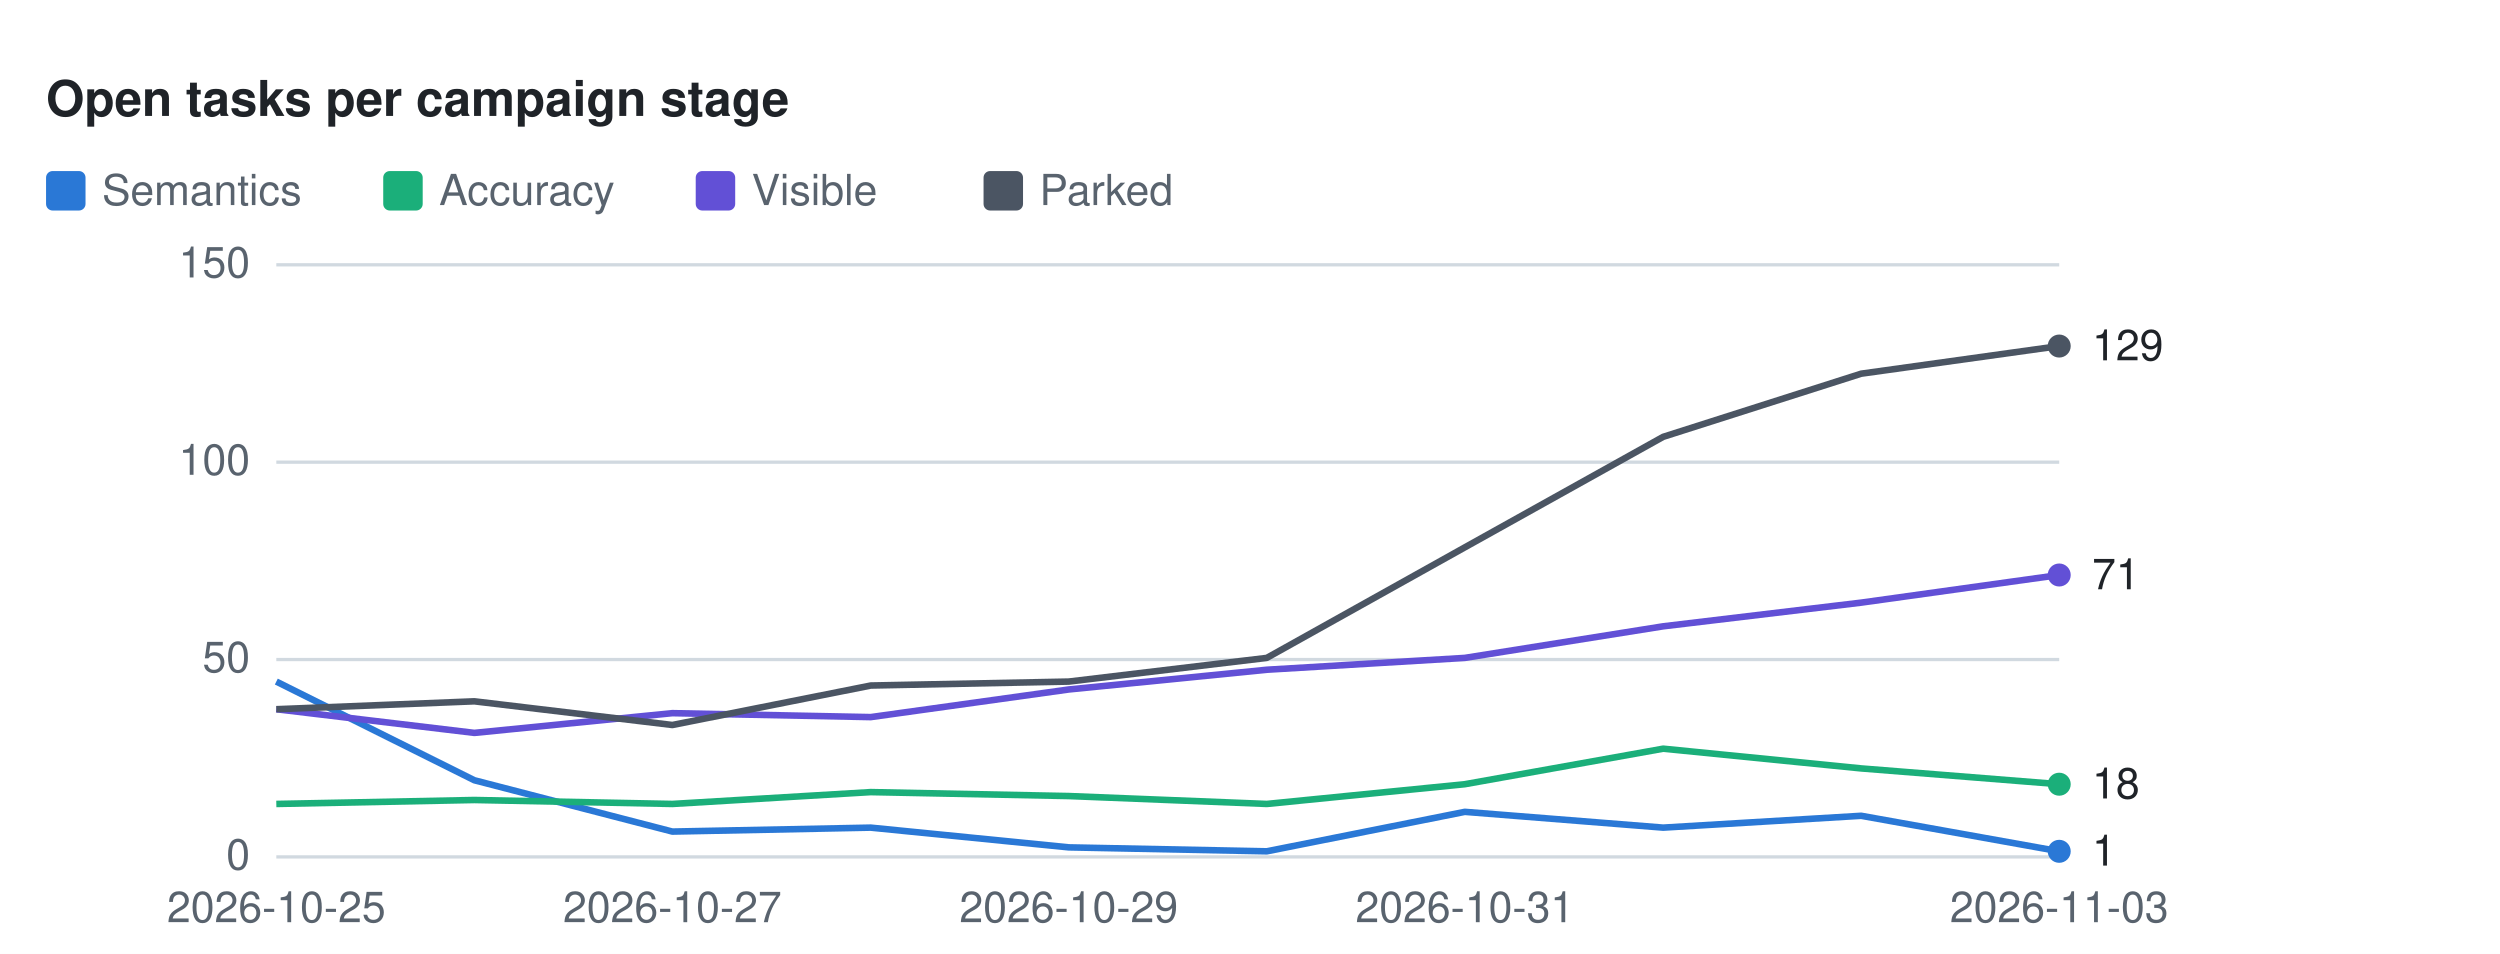
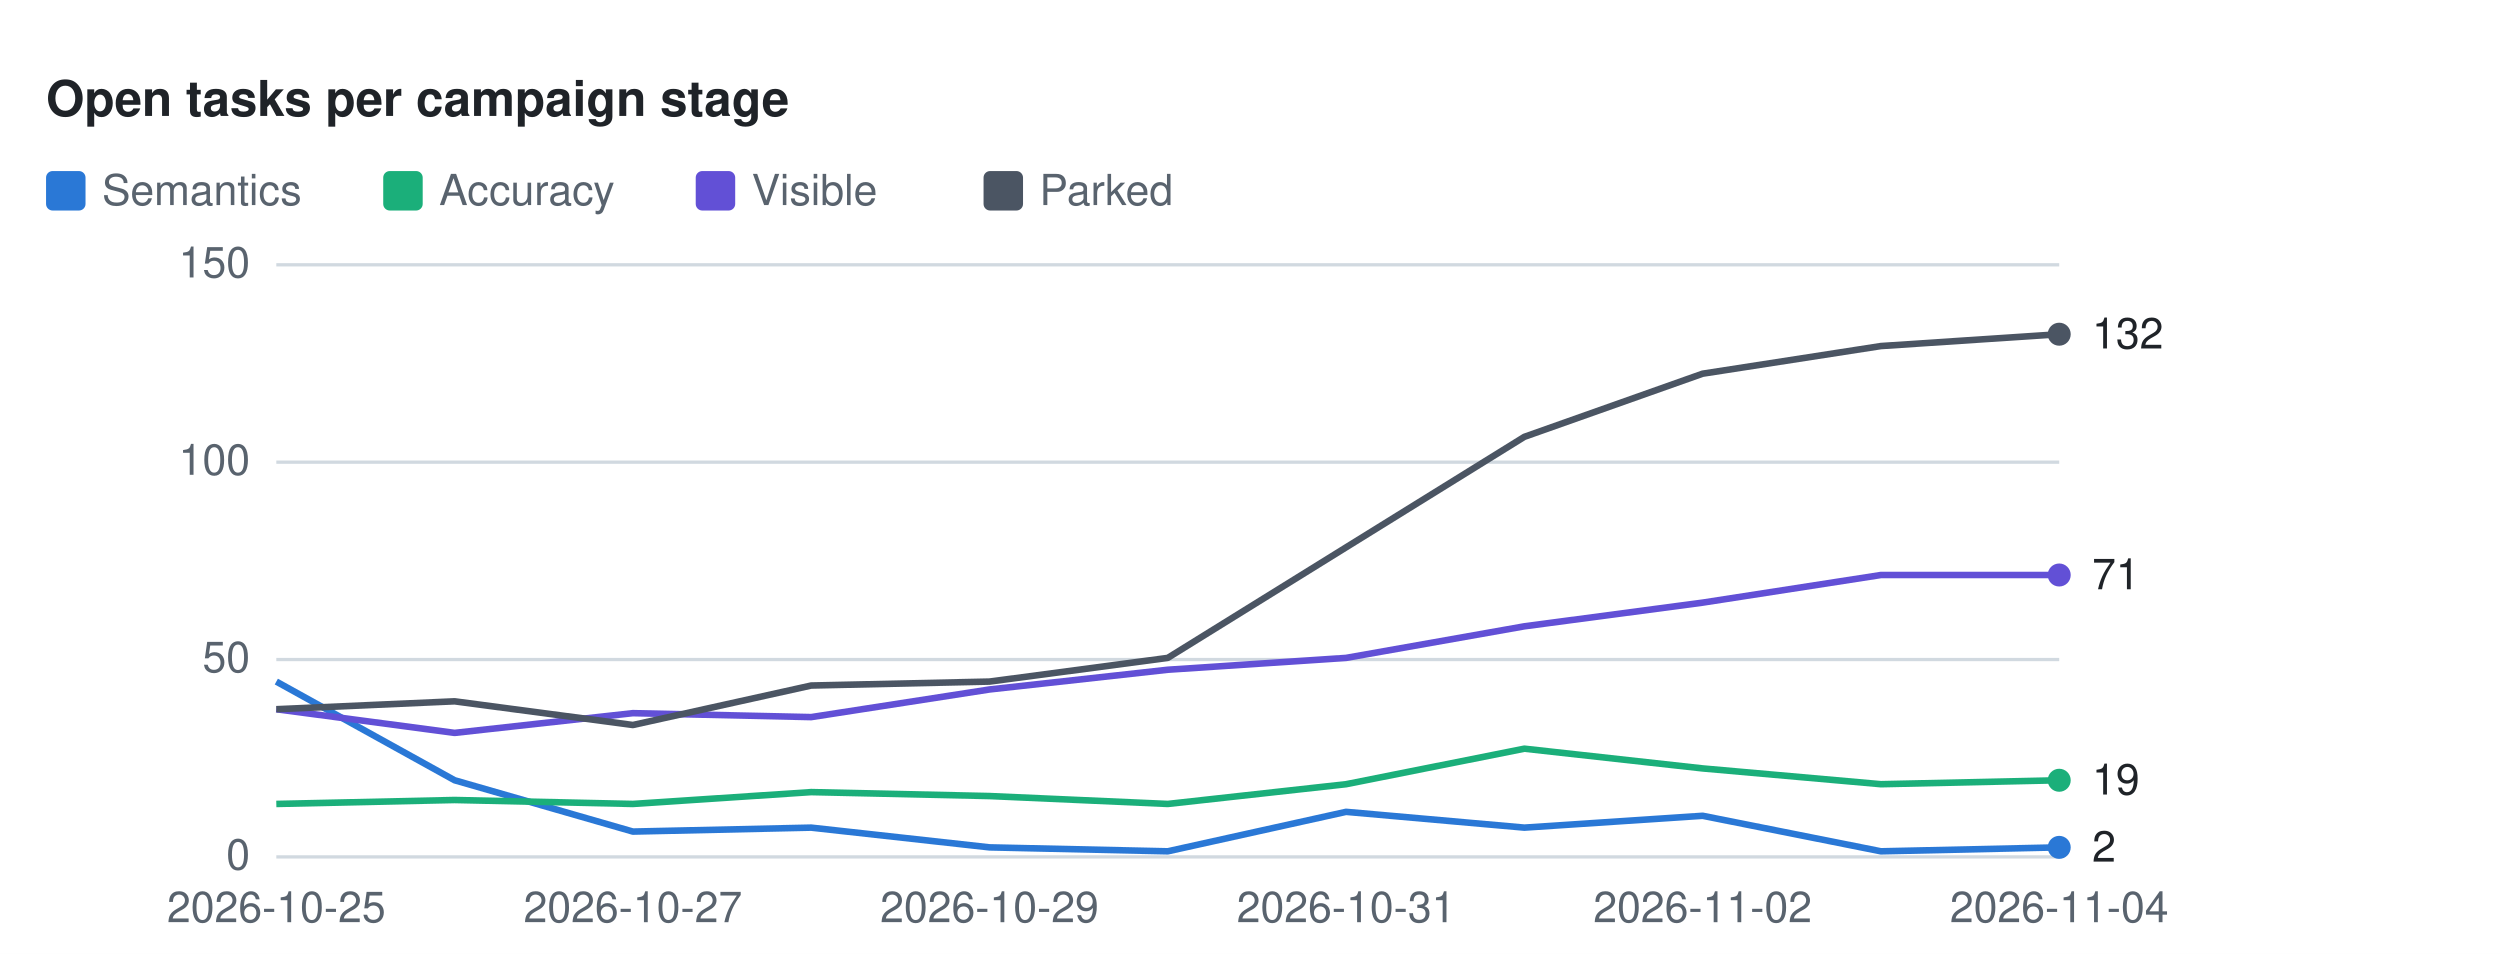
<svg xmlns="http://www.w3.org/2000/svg" width="760" height="290" viewBox="0 0 760 290" role="img" aria-labelledby="t d">
  <style>text{font-family:system-ui,-apple-system,'Segoe UI',Helvetica,Arial,sans-serif;font-size:13px}.title{font-size:15px;font-weight:600}.num{font-variant-numeric:tabular-nums}.bg{fill:#ffffff}.ink{fill:#1f2328}.muted{fill:#59636e}.grid{fill:#d1d9e0}.b-semantics{fill:#2a78d6}.b-accuracy{fill:#1baf7a}.b-visible{fill:#6250d6}.b-parked{fill:#4b5563}.s-semantics{stroke:#2a78d6}.s-accuracy{stroke:#1baf7a}.s-visible{stroke:#6250d6}.s-parked{stroke:#4b5563}@media (prefers-color-scheme: dark){.bg{fill:#0d1117}.ink{fill:#f0f6fc}.muted{fill:#9198a1}.grid{fill:#3d444d}.b-semantics{fill:#3987e5}.b-accuracy{fill:#199e70}.b-visible{fill:#9085e9}.b-parked{fill:#9ca3af}.s-semantics{stroke:#3987e5}.s-accuracy{stroke:#199e70}.s-visible{stroke:#9085e9}.s-parked{stroke:#9ca3af}}</style>
  <rect class="bg" fill="#ffffff" x="0" y="0" width="760" height="290" />
  <g transform="translate(14,14)">
    <text x="0.0" y="16.0" class="ink title" fill="#1f2328" text-anchor="start" dominant-baseline="middle">Open tasks per campaign stage</text>
    <rect class="b-semantics" fill="#2a78d6" x="0.0" y="38" width="12" height="12" rx="2" />
    <text x="17.0" y="44.0" class="muted" fill="#59636e" text-anchor="start" dominant-baseline="middle">Semantics</text>
    <rect class="b-accuracy" fill="#1baf7a" x="102.5" y="38" width="12" height="12" rx="2" />
    <text x="119.5" y="44.0" class="muted" fill="#59636e" text-anchor="start" dominant-baseline="middle">Accuracy</text>
    <rect class="b-visible" fill="#6250d6" x="197.5" y="38" width="12" height="12" rx="2" />
    <text x="214.5" y="44.0" class="muted" fill="#59636e" text-anchor="start" dominant-baseline="middle">Visible</text>
    <rect class="b-parked" fill="#4b5563" x="285.0" y="38" width="12" height="12" rx="2" />
    <text x="302.0" y="44.0" class="muted" fill="#59636e" text-anchor="start" dominant-baseline="middle">Parked</text>
    <rect class="grid" fill="#d1d9e0" x="70" y="246.0" width="542" height="1" />
    <text x="62.0" y="246.0" class="muted num" fill="#59636e" text-anchor="end" dominant-baseline="middle">0</text>
    <rect class="grid" fill="#d1d9e0" x="70" y="186.0" width="542" height="1" />
    <text x="62.0" y="186.0" class="muted num" fill="#59636e" text-anchor="end" dominant-baseline="middle">50</text>
    <rect class="grid" fill="#d1d9e0" x="70" y="126.0" width="542" height="1" />
    <text x="62.0" y="126.0" class="muted num" fill="#59636e" text-anchor="end" dominant-baseline="middle">100</text>
    <rect class="grid" fill="#d1d9e0" x="70" y="66.0" width="542" height="1" />
    <text x="62.0" y="66.0" class="muted num" fill="#59636e" text-anchor="end" dominant-baseline="middle">150</text>
    <text x="70.0" y="262.0" class="muted num" fill="#59636e" text-anchor="middle" dominant-baseline="middle">2026-10-25</text>
-     <text x="190.4" y="262.0" class="muted num" fill="#59636e" text-anchor="middle" dominant-baseline="middle">2026-10-27</text>
-     <text x="310.9" y="262.0" class="muted num" fill="#59636e" text-anchor="middle" dominant-baseline="middle">2026-10-29</text>
-     <text x="431.3" y="262.0" class="muted num" fill="#59636e" text-anchor="middle" dominant-baseline="middle">2026-10-31</text>
-     <text x="612.0" y="262.0" class="muted num" fill="#59636e" text-anchor="middle" dominant-baseline="middle">2026-11-03</text>
-     <polyline class="s-semantics" stroke="#2a78d6" fill="none" stroke-width="2" stroke-linejoin="round" points="70.0,193.2 130.2,223.2 190.4,238.8 250.7,237.6 310.9,243.6 371.1,244.8 431.3,232.8 491.6,237.6 551.8,234.0 612.0,244.8" />
-     <circle class="b-semantics" fill="#2a78d6" cx="612.0" cy="244.8" r="3.5" />
-     <polyline class="s-accuracy" stroke="#1baf7a" fill="none" stroke-width="2" stroke-linejoin="round" points="70.0,230.4 130.2,229.2 190.4,230.4 250.7,226.8 310.9,228.0 371.1,230.4 431.3,224.4 491.6,213.6 551.8,219.6 612.0,224.4" />
-     <circle class="b-accuracy" fill="#1baf7a" cx="612.0" cy="224.4" r="3.5" />
-     <polyline class="s-visible" stroke="#6250d6" fill="none" stroke-width="2" stroke-linejoin="round" points="70.0,201.6 130.2,208.8 190.4,202.8 250.7,204.0 310.9,195.6 371.1,189.6 431.3,186.0 491.6,176.4 551.8,169.2 612.0,160.8" />
+     <text x="178.4" y="262.0" class="muted num" fill="#59636e" text-anchor="middle" dominant-baseline="middle">2026-10-27</text>
+     <text x="286.8" y="262.0" class="muted num" fill="#59636e" text-anchor="middle" dominant-baseline="middle">2026-10-29</text>
+     <text x="395.2" y="262.0" class="muted num" fill="#59636e" text-anchor="middle" dominant-baseline="middle">2026-10-31</text>
+     <text x="503.6" y="262.0" class="muted num" fill="#59636e" text-anchor="middle" dominant-baseline="middle">2026-11-02</text>
+     <text x="612.0" y="262.0" class="muted num" fill="#59636e" text-anchor="middle" dominant-baseline="middle">2026-11-04</text>
+     <polyline class="s-semantics" stroke="#2a78d6" fill="none" stroke-width="2" stroke-linejoin="round" points="70.0,193.2 124.2,223.2 178.4,238.8 232.6,237.6 286.8,243.6 341.0,244.8 395.2,232.8 449.4,237.6 503.6,234.0 557.8,244.8 612.0,243.6" />
+     <circle class="b-semantics" fill="#2a78d6" cx="612.0" cy="243.6" r="3.5" />
+     <polyline class="s-accuracy" stroke="#1baf7a" fill="none" stroke-width="2" stroke-linejoin="round" points="70.0,230.4 124.2,229.2 178.4,230.4 232.6,226.8 286.8,228.0 341.0,230.4 395.2,224.4 449.4,213.6 503.6,219.6 557.8,224.4 612.0,223.2" />
+     <circle class="b-accuracy" fill="#1baf7a" cx="612.0" cy="223.2" r="3.5" />
+     <polyline class="s-visible" stroke="#6250d6" fill="none" stroke-width="2" stroke-linejoin="round" points="70.0,201.6 124.2,208.8 178.4,202.8 232.6,204.0 286.8,195.6 341.0,189.6 395.2,186.0 449.4,176.4 503.6,169.2 557.8,160.8 612.0,160.8" />
    <circle class="b-visible" fill="#6250d6" cx="612.0" cy="160.8" r="3.5" />
-     <polyline class="s-parked" stroke="#4b5563" fill="none" stroke-width="2" stroke-linejoin="round" points="70.0,201.6 130.2,199.2 190.4,206.4 250.7,194.4 310.9,193.2 371.1,186.0 431.3,152.4 491.6,118.8 551.8,99.6 612.0,91.2" />
-     <circle class="b-parked" fill="#4b5563" cx="612.0" cy="91.2" r="3.5" />
-     <text x="622.0" y="244.8" class="ink num" fill="#1f2328" text-anchor="start" dominant-baseline="middle">1</text>
-     <text x="622.0" y="224.4" class="ink num" fill="#1f2328" text-anchor="start" dominant-baseline="middle">18</text>
+     <polyline class="s-parked" stroke="#4b5563" fill="none" stroke-width="2" stroke-linejoin="round" points="70.0,201.6 124.2,199.2 178.4,206.4 232.6,194.4 286.8,193.2 341.0,186.0 395.2,152.4 449.4,118.8 503.6,99.6 557.8,91.2 612.0,87.6" />
+     <circle class="b-parked" fill="#4b5563" cx="612.0" cy="87.6" r="3.5" />
+     <text x="622.0" y="243.6" class="ink num" fill="#1f2328" text-anchor="start" dominant-baseline="middle">2</text>
+     <text x="622.0" y="223.2" class="ink num" fill="#1f2328" text-anchor="start" dominant-baseline="middle">19</text>
    <text x="622.0" y="160.8" class="ink num" fill="#1f2328" text-anchor="start" dominant-baseline="middle">71</text>
-     <text x="622.0" y="91.2" class="ink num" fill="#1f2328" text-anchor="start" dominant-baseline="middle">129</text>
+     <text x="622.0" y="87.6" class="ink num" fill="#1f2328" text-anchor="start" dominant-baseline="middle">132</text>
  </g>
</svg>
